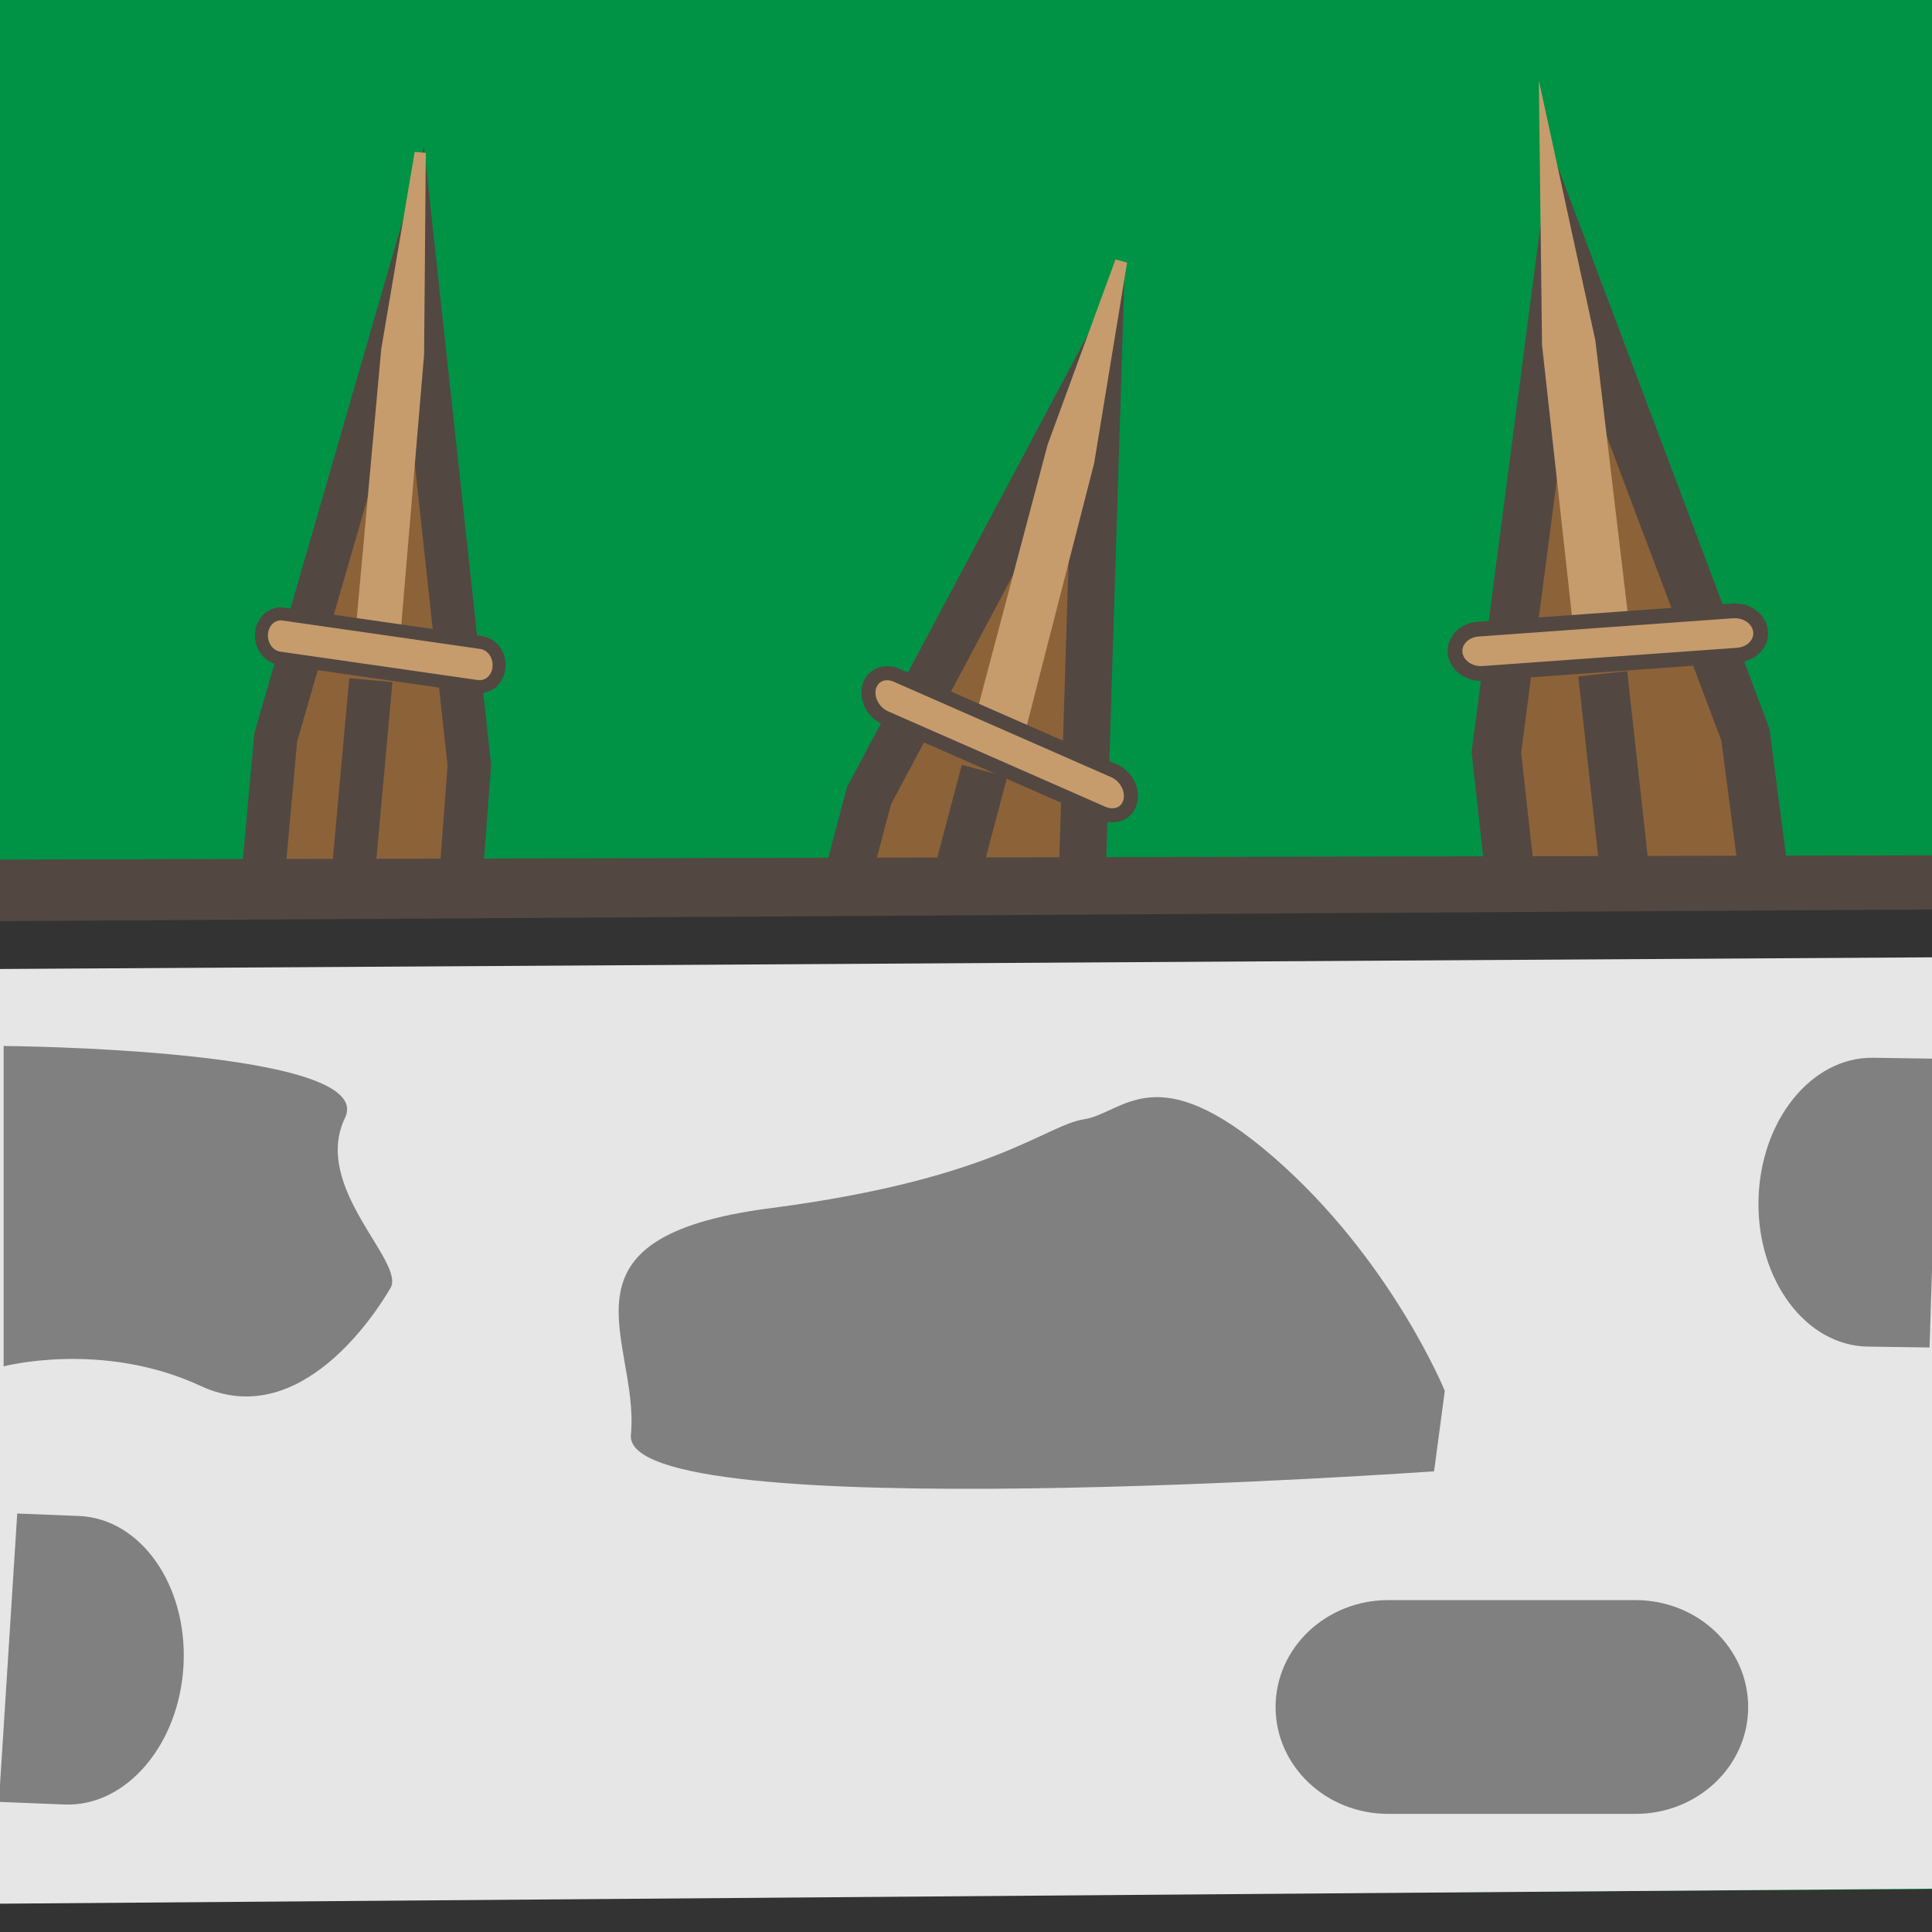
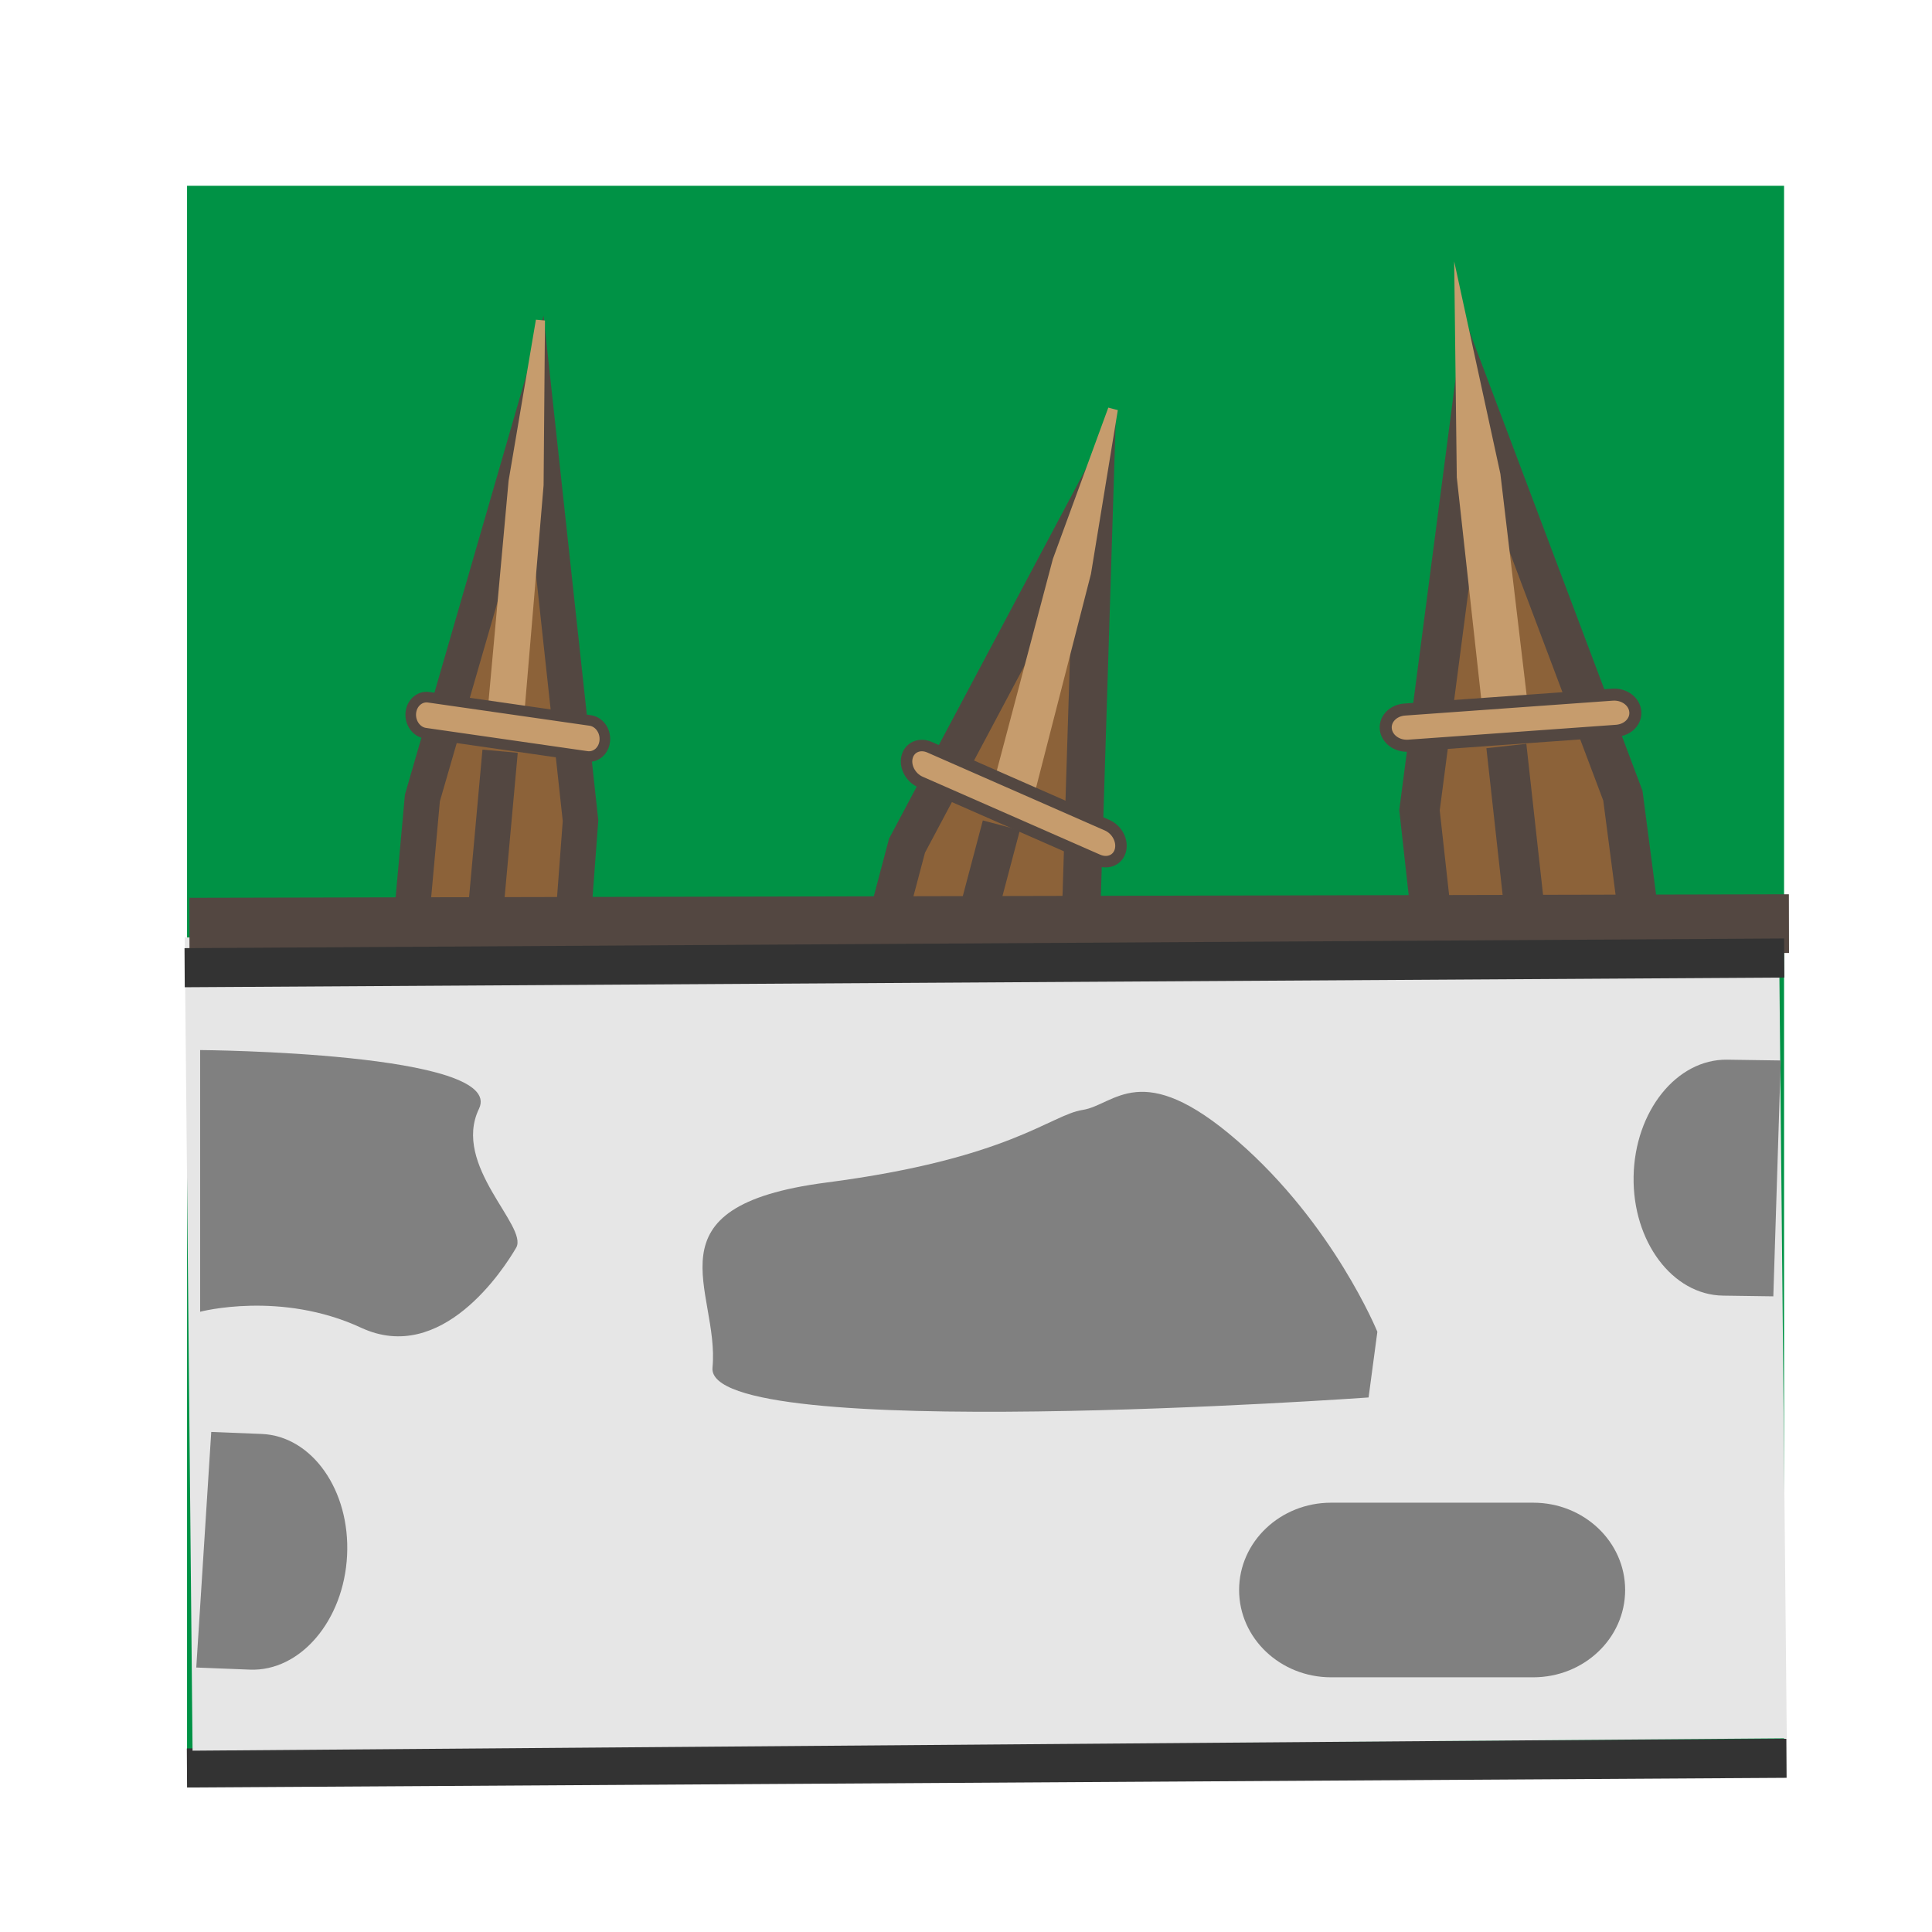
- <svg xmlns="http://www.w3.org/2000/svg" version="1.1" x="0px" y="0px" width="100px" height="100px" viewBox="0 0 100 100" enable-background="new 0 0 100 100" xml:space="preserve">
-   <g id="Calque_1">
-     <rect x="-0.018" fill="#009245" stroke="#009245" stroke-width="1.247" stroke-miterlimit="10" width="99.949" height="99.533" />
-     <polygon fill="#C69C6D" stroke="#C69C6D" stroke-width="0.258" stroke-miterlimit="10" points="-8.833,5.833 -8.833,5.833    -9.167,5.833 -9.167,5.833 -9.167,5.833 -9.167,5.833 -8.833,5.833 -8.833,5.833  " />
-     <line fill="none" stroke="#333333" stroke-width="2.477" stroke-miterlimit="10" x1="-0.646" y1="99.631" x2="100.707" y2="99.018" />
-     <g>
-       <polygon fill="#8C6239" stroke="#534741" stroke-width="2.244" stroke-miterlimit="10" points="21.444,13.379 14.272,38.17     10.764,76.853 21.386,78.386 24.292,39.609   " />
-       <polygon fill="#C69C6D" stroke="#C69C6D" stroke-width="0.579" stroke-miterlimit="10" points="21.75,7.909 20.021,18.098     18.599,33.732 20.342,33.985 21.662,18.334   " />
-       <path fill="#C69C6D" stroke="#534741" stroke-width="0.672" stroke-miterlimit="10" d="M25.829,34.541    c-0.055,0.632-0.561,1.071-1.131,0.992l-10.242-1.472c-0.568-0.082-0.975-0.658-0.92-1.282l0,0c0.058-0.63,0.56-1.075,1.13-0.994    l10.237,1.471C25.475,33.337,25.885,33.911,25.829,34.541L25.829,34.541z" />
-       <line fill="none" stroke="#534741" stroke-width="2.244" stroke-miterlimit="10" x1="19.195" y1="35.205" x2="15.851" y2="72.07" />
-       <path fill="#C69C6D" stroke="#534741" stroke-width="0.668" stroke-miterlimit="10" d="M23.812,55.46    c-0.056,0.634-0.554,1.078-1.114,0.995l-10.113-1.457c-0.563-0.078-0.968-0.649-0.911-1.282l0,0    c0.055-0.625,0.554-1.075,1.116-0.99l10.113,1.456C23.463,54.258,23.869,54.83,23.812,55.46L23.812,55.46z" />
-     </g>
-     <g>
-       <polygon fill="#8C6239" stroke="#534741" stroke-width="2.429" stroke-miterlimit="10" points="56.843,18.891 44.979,41.188     35.083,78.588 46.758,83.723 55.996,46.024   " />
-       <polygon fill="#C69C6D" stroke="#C69C6D" stroke-width="0.626" stroke-miterlimit="10" points="58.03,13.539 54.522,23.115     50.517,38.229 52.433,39.073 56.327,23.909   " />
-       <path fill="#C69C6D" stroke="#534741" stroke-width="0.728" stroke-miterlimit="10" d="M58.5,41.491    c-0.159,0.611-0.794,0.878-1.421,0.605l-11.258-4.944c-0.625-0.276-0.992-0.988-0.835-1.59l0,0c0.163-0.61,0.794-0.884,1.42-0.61    l11.253,4.942C58.289,40.17,58.66,40.88,58.5,41.491L58.5,41.491z" />
-       <line fill="none" stroke="#534741" stroke-width="2.429" stroke-miterlimit="10" x1="50.958" y1="39.901" x2="41.524" y2="75.544" />
-       <path fill="#C69C6D" stroke="#534741" stroke-width="0.723" stroke-miterlimit="10" d="M53.014,61.673    c-0.162,0.614-0.788,0.889-1.403,0.615l-11.117-4.884c-0.619-0.27-0.984-0.977-0.822-1.589l0,0    c0.158-0.604,0.786-0.884,1.404-0.61l11.116,4.886C52.807,60.356,53.173,61.064,53.014,61.673L53.014,61.673z" />
-     </g>
-     <g>
-       <polygon fill="#8C6239" stroke="#534741" stroke-width="2.546" stroke-miterlimit="10" points="80.862,12.854 77.453,38.944     81.763,77.858 95.422,76.886 90.34,38.02   " />
-       <polygon fill="#C69C6D" stroke="#C69C6D" stroke-width="0.656" stroke-miterlimit="10" points="80.017,7.396 80.143,17.834     81.879,33.562 84.12,33.405 82.253,17.683   " />
-       <path fill="#C69C6D" stroke="#534741" stroke-width="0.763" stroke-miterlimit="10" d="M91.125,32.669    c0.072,0.635-0.461,1.187-1.195,1.241l-13.172,0.945c-0.732,0.052-1.369-0.421-1.44-1.047l0,0    c-0.07-0.635,0.459-1.189,1.191-1.243l13.164-0.944C90.411,31.566,91.054,32.036,91.125,32.669L91.125,32.669z" />
-       <line fill="none" stroke="#534741" stroke-width="2.546" stroke-miterlimit="10" x1="82.957" y1="34.874" x2="87.062" y2="71.961" />
-       <path fill="#C69C6D" stroke="#534741" stroke-width="0.758" stroke-miterlimit="10" d="M93.306,53.74    c0.071,0.638-0.451,1.191-1.174,1.24l-13.007,0.932c-0.722,0.055-1.356-0.414-1.428-1.052l0,0c-0.073-0.63,0.45-1.188,1.173-1.238    l13.008-0.927C92.596,52.638,93.233,53.107,93.306,53.74L93.306,53.74z" />
-     </g>
-     <polyline fill="#E6E6E6" points="100.36,59.88 100.727,97.752 -0.292,98.537 -0.79,47.007 100.227,46.223 100.36,59.88  " />
-     <path fill="#808080" d="M90.485,88.356c0,3.054-2.608,5.53-5.828,5.53H71.853c-3.22,0-5.829-2.477-5.829-5.53l0,0   c0-3.057,2.609-5.534,5.829-5.534h12.805C87.877,82.822,90.485,85.3,90.485,88.356L90.485,88.356z" />
-     <path fill="#808080" d="M99.874,69.746L96.681,69.7c-3.199-0.044-5.734-3.427-5.662-7.554l0,0c0.074-4.129,2.729-7.439,5.926-7.396   l3.399,0.049" />
-     <path fill="#808080" d="M0.892,78.339l3.191,0.128c3.195,0.126,5.622,3.573,5.417,7.696l0,0c-0.205,4.124-2.964,7.365-6.16,7.238   l-3.396-0.136" />
-     <path fill="#808080" d="M32.655,74.262c0.473-4.887-4.436-10.214,7.206-11.725c11.639-1.514,14.21-4.289,16.25-4.603   c2.042-0.316,3.703-3.344,9.801,1.954c6.099,5.294,8.871,12.103,8.871,12.103l-0.556,4.163   C74.228,76.154,32.181,79.146,32.655,74.262z" />
-     <path fill="#808080" d="M0.188,54.14c0,0,19.405,0.133,17.669,3.722c-1.734,3.593,3.142,7.447,2.357,8.801   c-0.786,1.354-4.712,7.445-9.818,5.077C5.293,69.37,0.188,70.723,0.188,70.723" />
-     <line fill="none" stroke="#534741" stroke-width="3.719" stroke-miterlimit="10" x1="-0.49" y1="46.352" x2="100.864" y2="46.128" />
-     <line fill="none" stroke="#333333" stroke-width="2.477" stroke-miterlimit="10" x1="-0.794" y1="48.921" x2="100.562" y2="48.309" />
+ <svg xmlns="http://www.w3.org/2000/svg" version="1.1" id="Calque_4" x="0px" y="0px" width="100px" height="100px" viewBox="0 0 100 100" enable-background="new 0 0 100 100" xml:space="preserve">
+   <rect x="10.191" y="10.126" fill="#009245" stroke="#009245" stroke-width="1.018" stroke-miterlimit="10" width="81.643" height="81.304" />
+   <line fill="none" stroke="#333333" stroke-width="2.023" stroke-miterlimit="10" x1="9.677" y1="91.51" x2="92.468" y2="91.008" />
+   <g>
+     <polygon fill="#8C6239" stroke="#534741" stroke-width="1.833" stroke-miterlimit="10" points="27.722,21.055 21.863,41.305    18.998,72.904 27.675,74.154 30.048,42.48  " />
+     <polygon fill="#C69C6D" stroke="#C69C6D" stroke-width="0.473" stroke-miterlimit="10" points="27.972,16.586 26.56,24.909    25.398,37.68 26.822,37.886 27.9,25.102  " />
+     <path fill="#C69C6D" stroke="#534741" stroke-width="0.549" stroke-miterlimit="10" d="M31.304,38.341   c-0.045,0.516-0.458,0.875-0.924,0.811l-8.366-1.203c-0.464-0.067-0.796-0.538-0.751-1.047l0,0   c0.047-0.514,0.458-0.877,0.923-0.812l8.362,1.201C31.015,37.357,31.35,37.827,31.304,38.341L31.304,38.341z" />
+     <line fill="none" stroke="#534741" stroke-width="1.833" stroke-miterlimit="10" x1="25.885" y1="38.883" x2="23.153" y2="68.996" />
+     <path fill="#C69C6D" stroke="#534741" stroke-width="0.546" stroke-miterlimit="10" d="M29.656,55.429   c-0.046,0.519-0.453,0.88-0.91,0.812l-8.261-1.189c-0.46-0.062-0.791-0.529-0.744-1.048l0,0c0.045-0.51,0.453-0.877,0.912-0.808   l8.26,1.188C29.371,54.446,29.703,54.914,29.656,55.429L29.656,55.429z" />
  </g>
-   <g id="Calque_4">
- </g>
-   <g id="Calque_6">
- </g>
-   <g id="Calque_5">
+   <g>
+     <polygon fill="#8C6239" stroke="#534741" stroke-width="1.984" stroke-miterlimit="10" points="56.638,25.558 46.947,43.771    38.863,74.32 48.4,78.514 55.946,47.721  " />
+     <polygon fill="#C69C6D" stroke="#C69C6D" stroke-width="0.511" stroke-miterlimit="10" points="57.606,21.186 54.741,29.008    51.471,41.353 53.036,42.043 56.217,29.656  " />
+     <path fill="#C69C6D" stroke="#534741" stroke-width="0.594" stroke-miterlimit="10" d="M57.991,44.018   c-0.13,0.499-0.647,0.717-1.161,0.494l-9.196-4.039c-0.511-0.226-0.81-0.807-0.682-1.299l0,0c0.133-0.498,0.648-0.722,1.161-0.498   l9.191,4.037C57.819,42.939,58.122,43.519,57.991,44.018L57.991,44.018z" />
+     <line fill="none" stroke="#534741" stroke-width="1.984" stroke-miterlimit="10" x1="51.83" y1="42.719" x2="44.125" y2="71.834" />
+     <path fill="#C69C6D" stroke="#534741" stroke-width="0.591" stroke-miterlimit="10" d="M53.509,60.504   c-0.131,0.5-0.642,0.727-1.145,0.502l-9.081-3.99c-0.506-0.221-0.804-0.797-0.672-1.297l0,0c0.129-0.493,0.643-0.721,1.147-0.499   l9.08,3.991C53.341,59.428,53.64,60.006,53.509,60.504L53.509,60.504z" />
+   </g>
+   <g>
+     <polygon fill="#8C6239" stroke="#534741" stroke-width="2.08" stroke-miterlimit="10" points="76.257,20.625 73.473,41.937    76.994,73.723 88.151,72.93 84,41.183  " />
+     <polygon fill="#C69C6D" stroke="#C69C6D" stroke-width="0.536" stroke-miterlimit="10" points="75.568,16.167 75.671,24.693    77.089,37.541 78.919,37.413 77.395,24.57  " />
+     <path fill="#C69C6D" stroke="#534741" stroke-width="0.623" stroke-miterlimit="10" d="M84.641,36.812   c0.06,0.519-0.376,0.97-0.977,1.014l-10.759,0.771c-0.599,0.043-1.118-0.344-1.176-0.855l0,0c-0.058-0.519,0.376-0.971,0.972-1.015   l10.753-0.771C84.059,35.911,84.584,36.295,84.641,36.812L84.641,36.812z" />
+     <line fill="none" stroke="#534741" stroke-width="2.08" stroke-miterlimit="10" x1="77.969" y1="38.613" x2="81.322" y2="68.906" />
+     <path fill="#C69C6D" stroke="#534741" stroke-width="0.619" stroke-miterlimit="10" d="M86.424,54.023   c0.057,0.521-0.369,0.975-0.96,1.014l-10.625,0.76c-0.59,0.045-1.107-0.336-1.167-0.859l0,0c-0.059-0.513,0.368-0.97,0.959-1.011   l10.626-0.757C85.843,53.125,86.363,53.507,86.424,54.023L86.424,54.023z" />
+   </g>
+   <polyline fill="#E6E6E6" points="92.184,59.039 92.483,89.975 9.967,90.615 9.56,48.524 92.076,47.883 92.184,59.039 " />
+   <path fill="#808080" d="M84.117,82.299c0,2.496-2.13,4.518-4.76,4.518H68.898c-2.63,0-4.762-2.023-4.762-4.518l0,0  c0-2.496,2.132-4.52,4.762-4.52h10.46C81.987,77.779,84.117,79.803,84.117,82.299L84.117,82.299z" />
+   <path fill="#808080" d="M91.787,67.098l-2.607-0.037c-2.613-0.037-4.684-2.801-4.625-6.17l0,0c0.061-3.373,2.229-6.077,4.84-6.042  l2.777,0.04" />
+   <path fill="#808080" d="M10.934,74.117l2.606,0.104c2.61,0.104,4.593,2.92,4.425,6.287l0,0c-0.167,3.369-2.421,6.016-5.032,5.912  l-2.774-0.109" />
+   <path fill="#808080" d="M36.879,70.787c0.386-3.992-3.623-8.344,5.887-9.578c9.507-1.236,11.607-3.504,13.274-3.76  c1.667-0.258,3.025-2.732,8.007,1.598c4.981,4.322,7.245,9.885,7.245,9.885l-0.454,3.4C70.839,72.332,36.493,74.777,36.879,70.787z" />
+   <path fill="#808080" d="M10.359,54.351c0,0,15.851,0.108,14.433,3.04c-1.417,2.936,2.566,6.082,1.925,7.189  c-0.642,1.105-3.849,6.08-8.02,4.146c-4.168-1.936-8.338-0.83-8.338-0.83" />
+   <line fill="none" stroke="#534741" stroke-width="3.038" stroke-miterlimit="10" x1="9.805" y1="47.989" x2="92.596" y2="47.806" />
+   <line fill="none" stroke="#333333" stroke-width="2.023" stroke-miterlimit="10" x1="9.557" y1="50.088" x2="92.351" y2="49.587" />
+   <g id="Calque_5_1_">
</g>
</svg>
